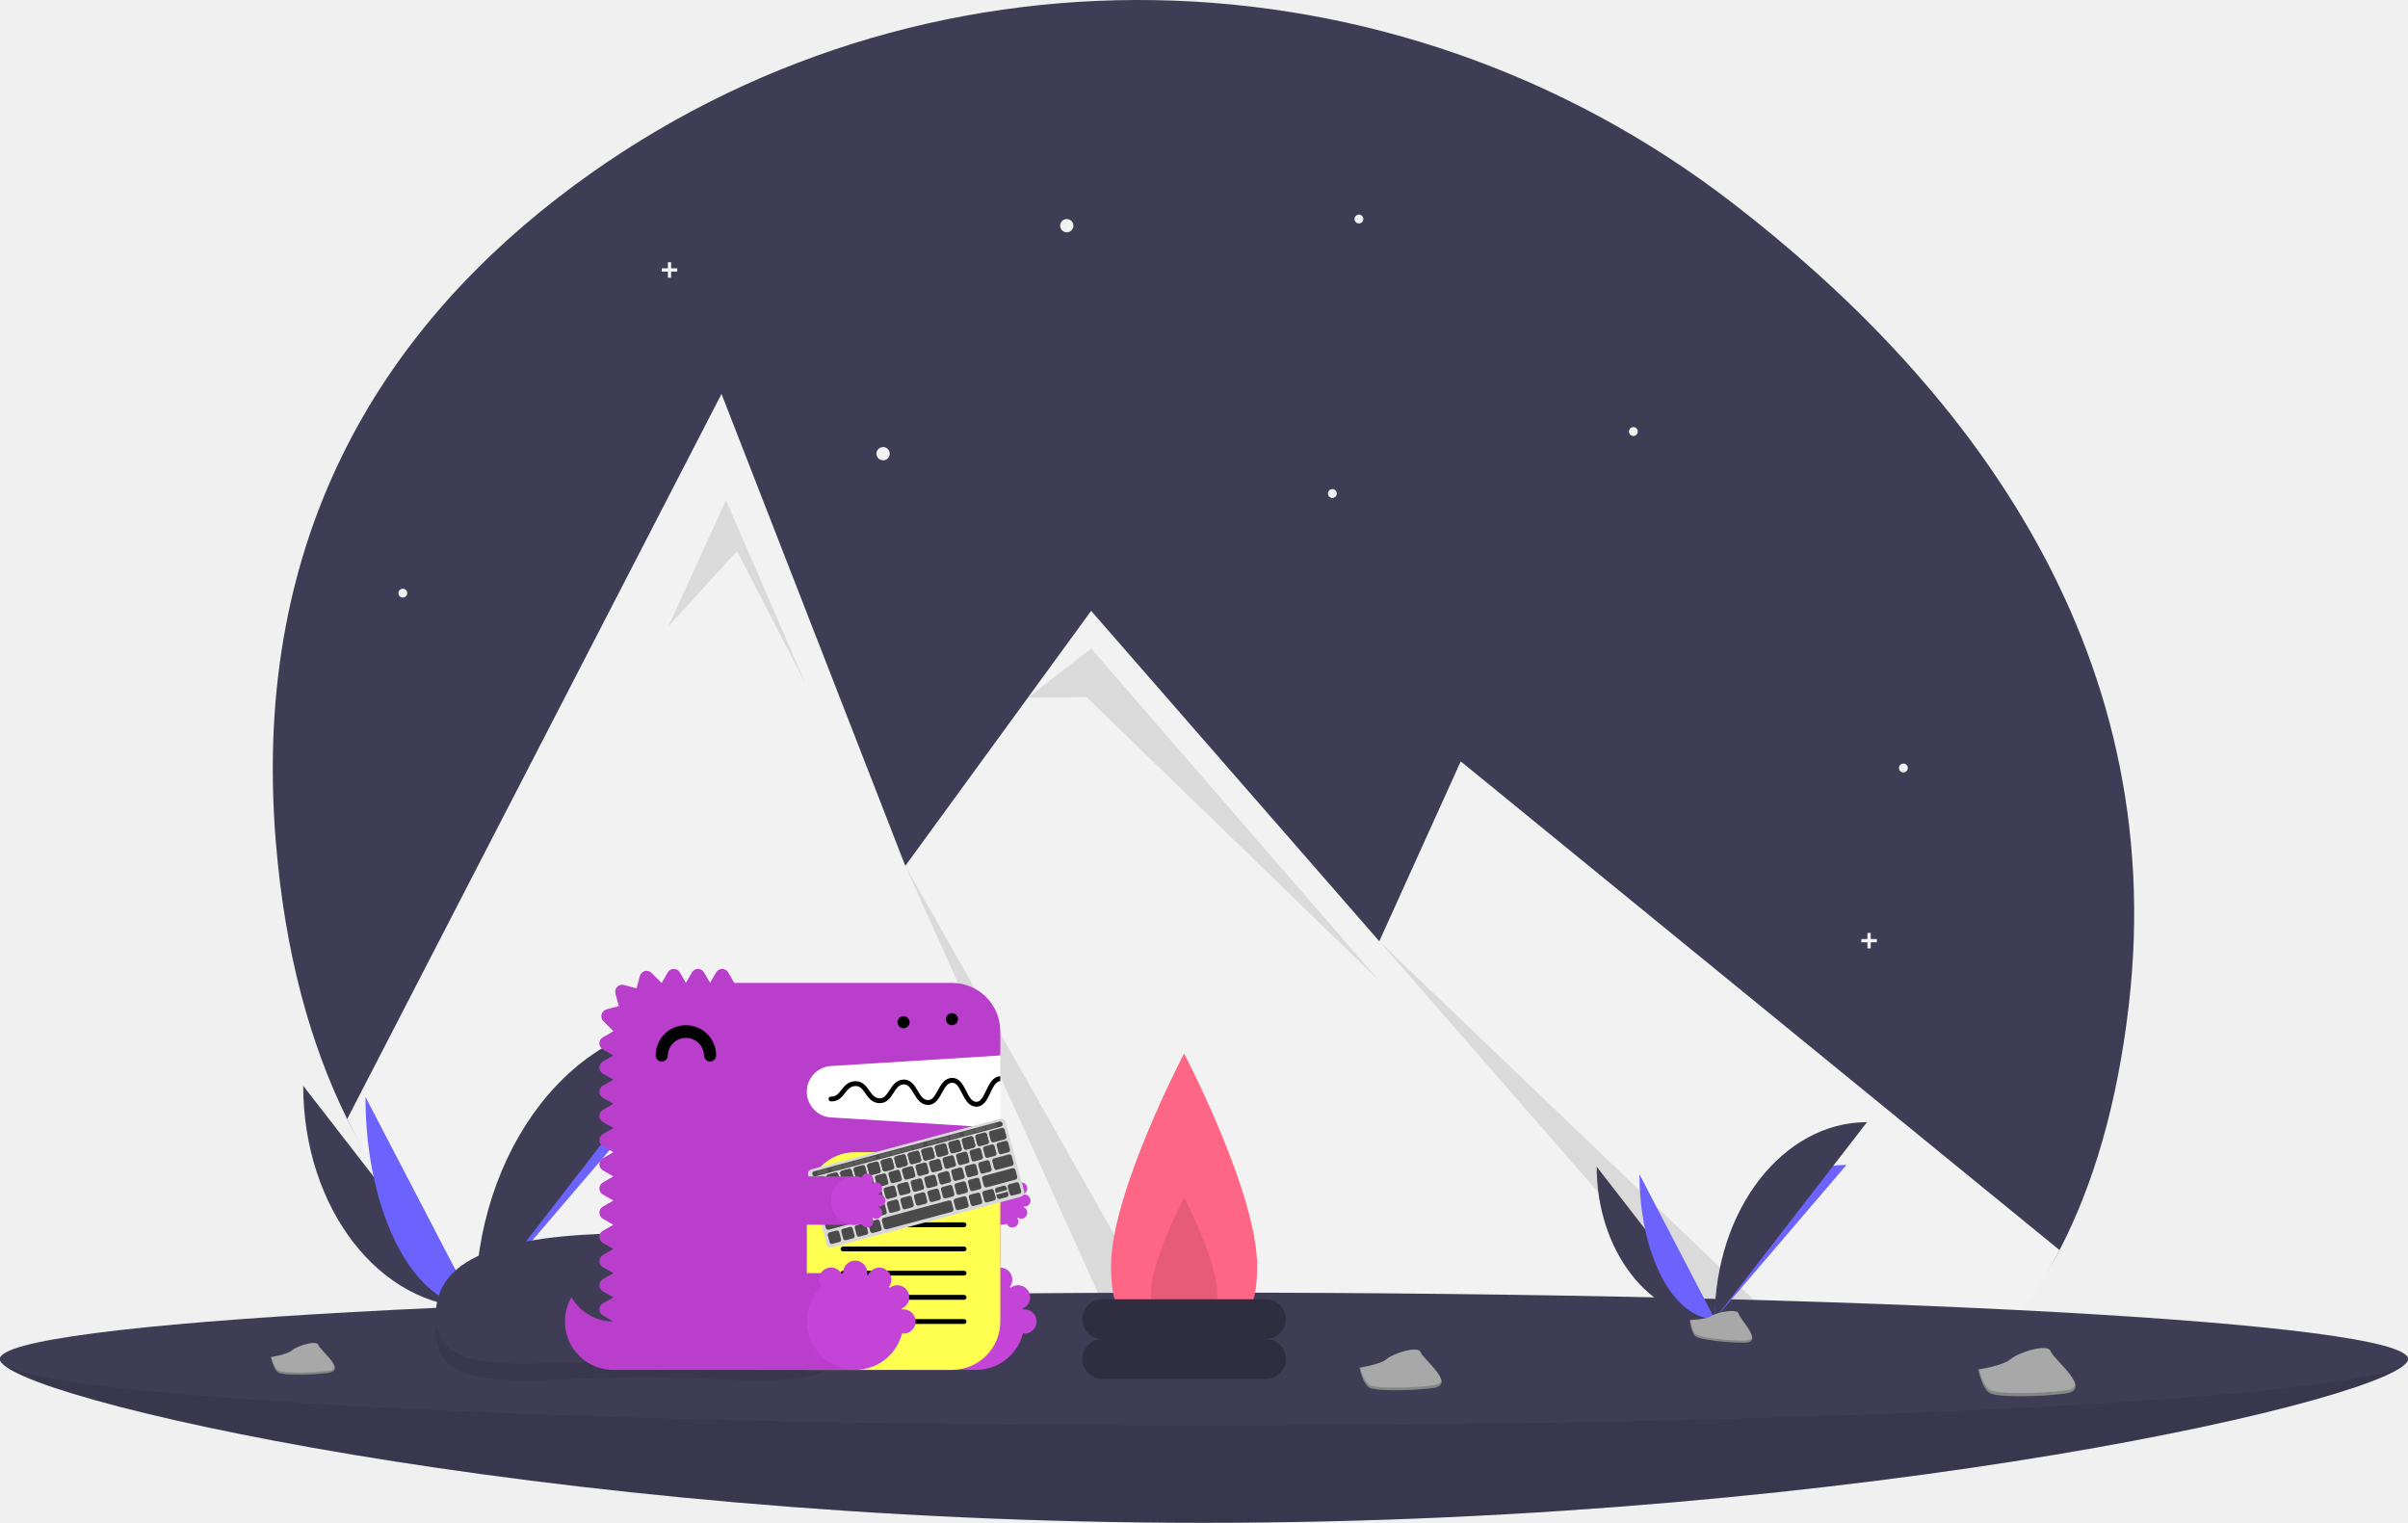
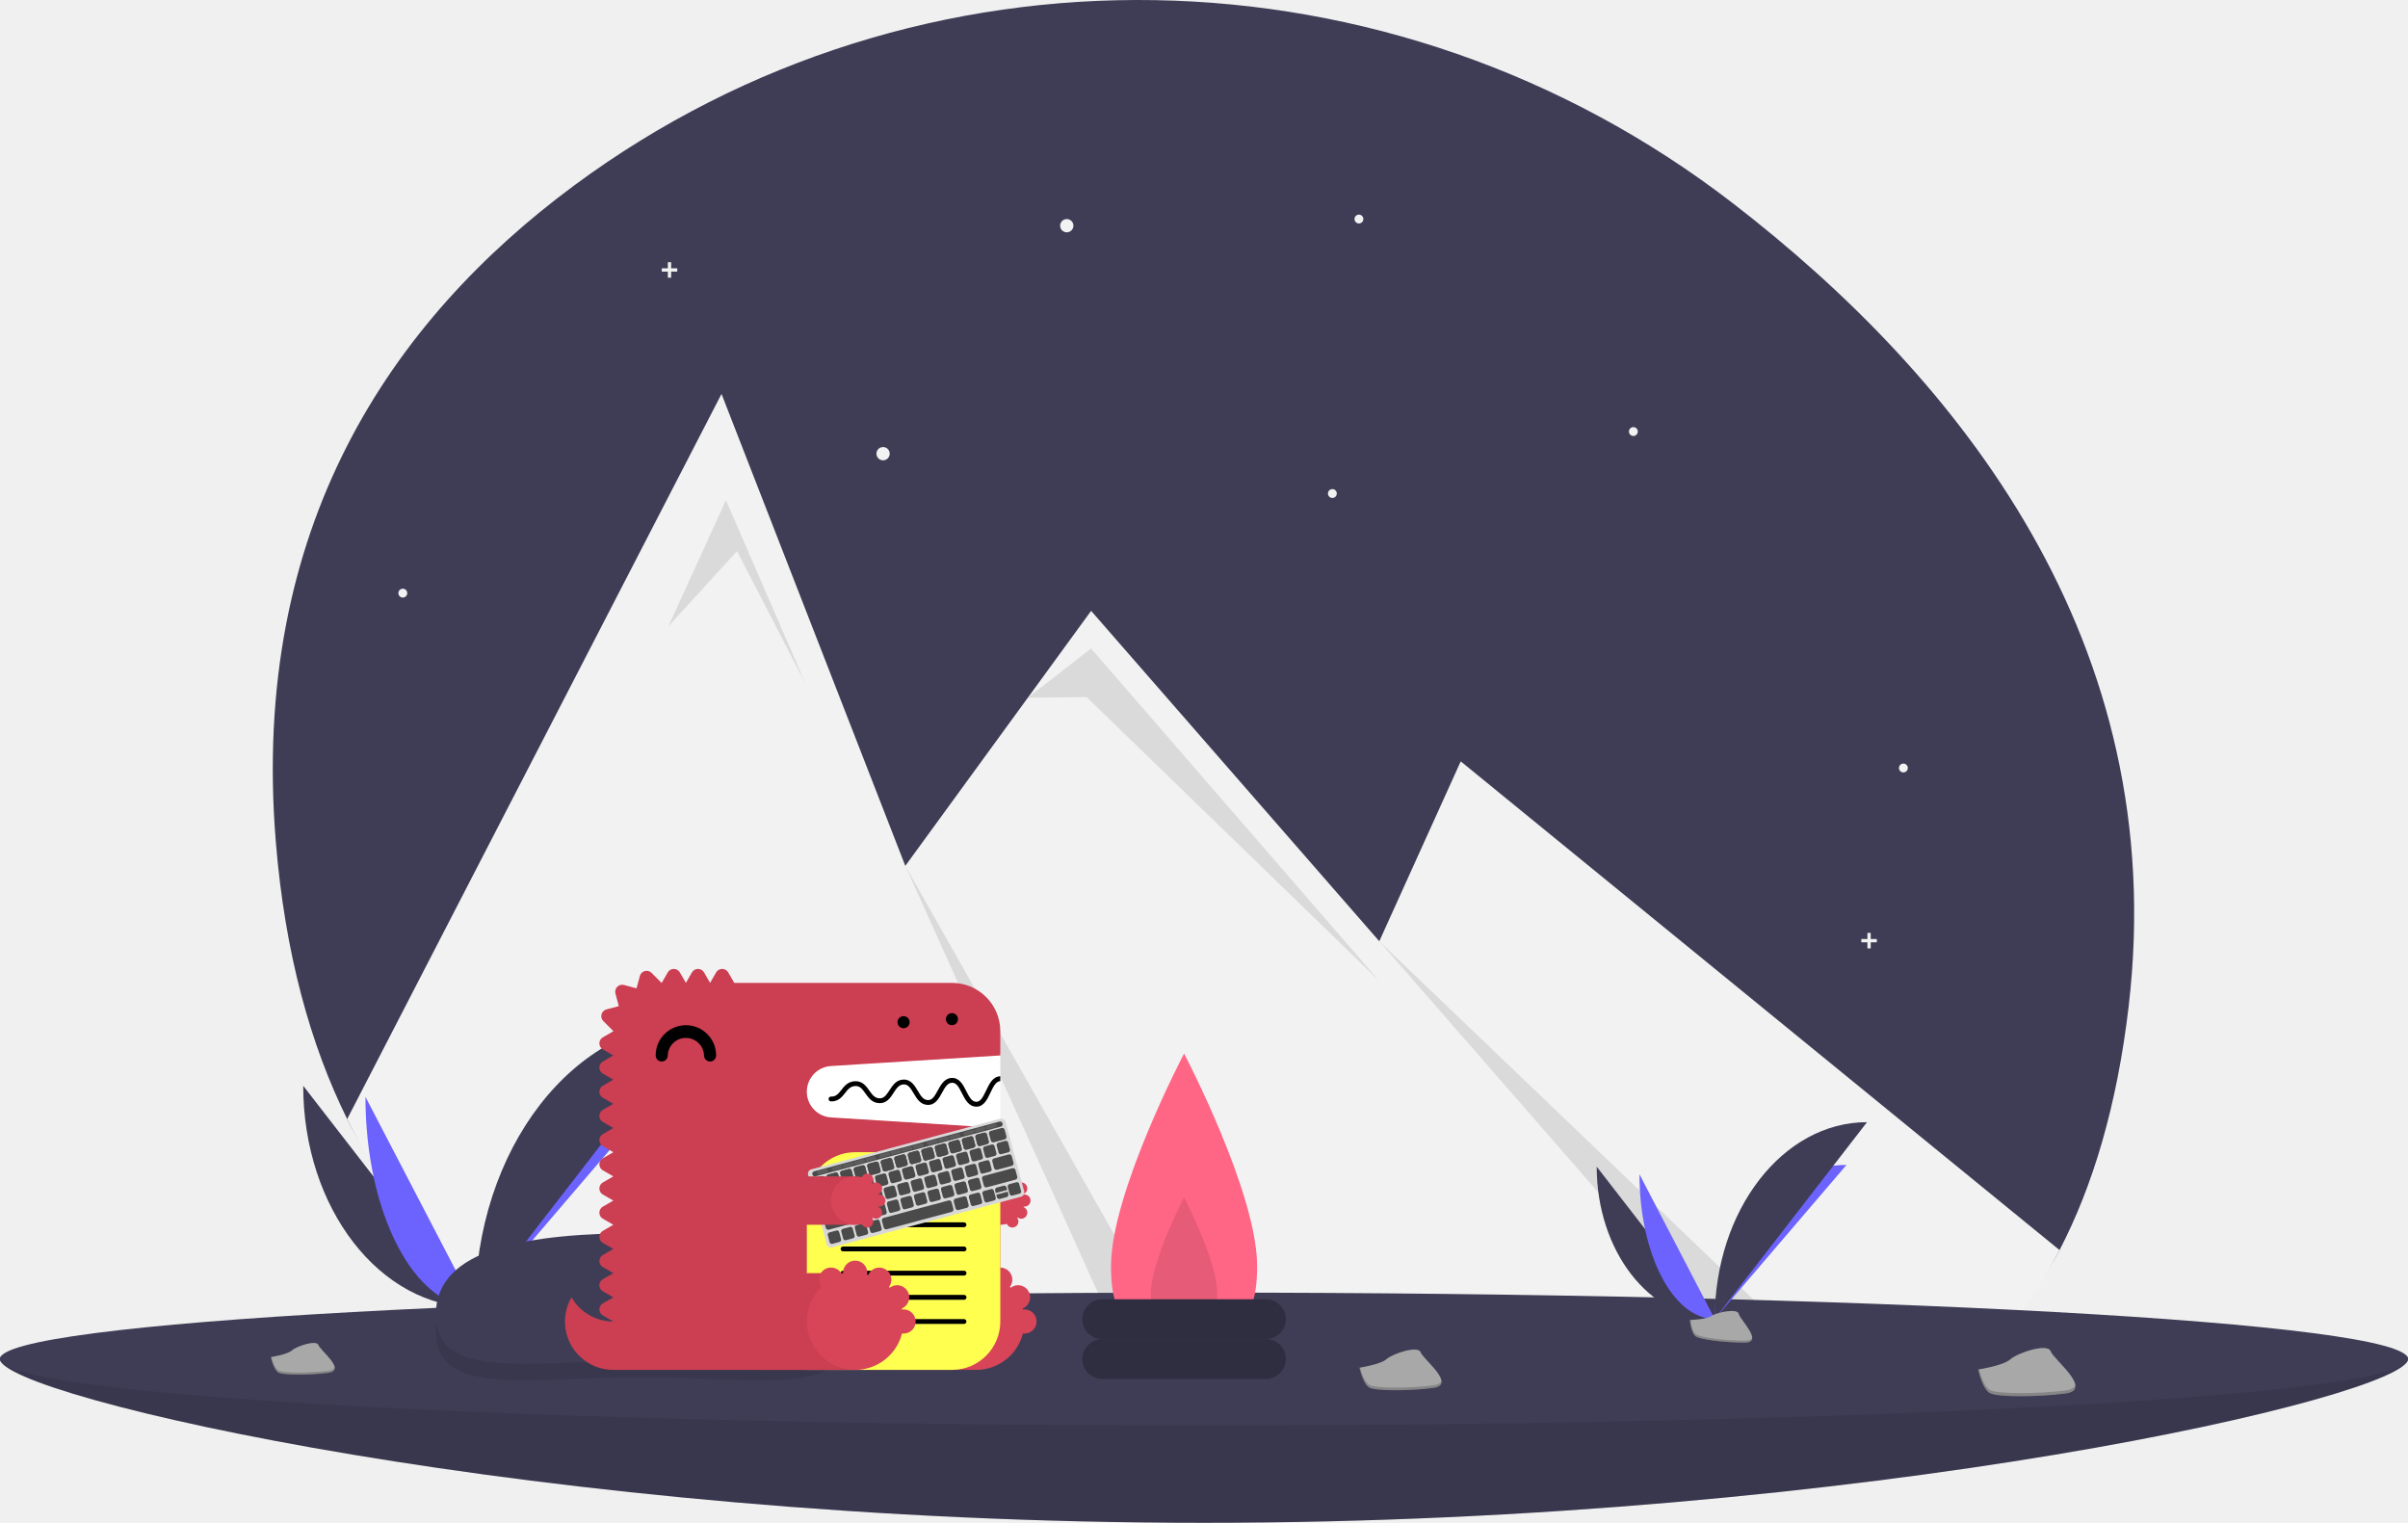
<svg xmlns="http://www.w3.org/2000/svg" width="1088" height="687.962" viewBox="0 0 1088 687.962">
  <g id="Group_12" data-name="Group 12" transform="translate(-57 -56)">
    <g id="Group_11" data-name="Group 11" transform="translate(57 56)">
      <path id="Path_83" data-name="Path 83" d="M1017.81,560.461c-5.27,45.15-16.22,81.4-31.25,110.31-20,38.52-54.21,54.04-84.77,70.28a193.275,193.275,0,0,1-27.46,11.94c-55.61,19.3-117.85,14.18-166.74,3.99a657.282,657.282,0,0,0-104.09-13.16q-14.97-.675-29.97-.67c-15.42.02-293.07,5.29-360.67-131.57-16.69-33.76-28.13-75-32.24-125.27-11.63-142.12,52.29-235.46,134.74-296.47,155.97-115.41,369.76-110.57,523.43,7.88C941.15,276.621,1036.99,396.031,1017.81,560.461Z" transform="translate(-56 -106.019)" fill="#3f3d56" />
      <path id="Path_84" data-name="Path 84" d="M986.56,670.771c-20,38.52-47.21,64.04-77.77,80.28a193.272,193.272,0,0,1-27.46,11.94c-55.61,19.3-117.85,14.18-166.74,3.99a657.3,657.3,0,0,0-104.09-13.16q-14.97-.675-29.97-.67-23.13.03-46.25,1.72c-100.17,7.36-253.82-6.43-321.42-143.29L382,283.981,444.95,445.6l20.09,51.59,55.37-75.98L549,381.981l130.2,149.27,36.8-81.27L970.78,657.9l14.21,11.59Z" transform="translate(-56 -106.019)" fill="#f2f2f2" />
      <path id="Path_85" data-name="Path 85" d="M302,282.962l26-57,36,83-31-60Z" opacity="0.1" />
      <path id="Path_86" data-name="Path 86" d="M610.5,753.821q-14.97-.675-29.97-.67L465.04,497.191Z" transform="translate(-56 -106.019)" opacity="0.1" />
      <path id="Path_87" data-name="Path 87" d="M464.411,315.191,493,292.962l130,150-132-128Z" opacity="0.1" />
      <path id="Path_88" data-name="Path 88" d="M908.79,751.051a193.265,193.265,0,0,1-27.46,11.94L679.2,531.251Z" transform="translate(-56 -106.019)" opacity="0.1" />
      <circle id="Ellipse_11" data-name="Ellipse 11" cx="3" cy="3" r="3" transform="translate(479 98.962)" fill="#f2f2f2" />
      <circle id="Ellipse_12" data-name="Ellipse 12" cx="3" cy="3" r="3" transform="translate(396 201.962)" fill="#f2f2f2" />
      <circle id="Ellipse_13" data-name="Ellipse 13" cx="2" cy="2" r="2" transform="translate(600 220.962)" fill="#f2f2f2" />
      <circle id="Ellipse_14" data-name="Ellipse 14" cx="2" cy="2" r="2" transform="translate(180 265.962)" fill="#f2f2f2" />
      <circle id="Ellipse_15" data-name="Ellipse 15" cx="2" cy="2" r="2" transform="translate(612 96.962)" fill="#f2f2f2" />
      <circle id="Ellipse_16" data-name="Ellipse 16" cx="2" cy="2" r="2" transform="translate(736 192.962)" fill="#f2f2f2" />
      <circle id="Ellipse_17" data-name="Ellipse 17" cx="2" cy="2" r="2" transform="translate(858 344.962)" fill="#f2f2f2" />
      <path id="Path_89" data-name="Path 89" d="M306,121.222h-2.76v-2.76h-1.48v2.76H299V122.7h2.76v2.759h1.48V122.7H306Z" fill="#f2f2f2" />
      <path id="Path_90" data-name="Path 90" d="M848,424.222h-2.76v-2.76h-1.48v2.76H841V425.7h2.76v2.759h1.48V425.7H848Z" fill="#f2f2f2" />
      <path id="Path_91" data-name="Path 91" d="M1144,719.981c0,16.569-243.557,74-544,74s-544-57.431-544-74,243.557,14,544,14S1144,703.413,1144,719.981Z" transform="translate(-56 -106.019)" fill="#3f3d56" />
      <path id="Path_92" data-name="Path 92" d="M1144,719.981c0,16.569-243.557,74-544,74s-544-57.431-544-74,243.557,14,544,14S1144,703.413,1144,719.981Z" transform="translate(-56 -106.019)" opacity="0.1" />
      <ellipse id="Ellipse_18" data-name="Ellipse 18" cx="544" cy="30" rx="544" ry="30" transform="translate(0 583.962)" fill="#3f3d56" />
      <path id="Path_93" data-name="Path 93" d="M624,677.981c0,33.137-14.775,24-33,24s-33,9.137-33-24,33-96,33-96S624,644.844,624,677.981Z" transform="translate(-56 -106.019)" fill="#ff6584" />
      <path id="Path_94" data-name="Path 94" d="M606,690.66c0,15.062-6.716,10.909-15,10.909s-15,4.153-15-10.909,15-43.636,15-43.636S606,675.6,606,690.66Z" transform="translate(-56 -106.019)" opacity="0.1" />
      <rect id="Rectangle_97" data-name="Rectangle 97" width="92" height="18" rx="9" transform="translate(489 604.962)" fill="#2f2e41" />
      <rect id="Rectangle_98" data-name="Rectangle 98" width="92" height="18" rx="9" transform="translate(489 586.962)" fill="#2f2e41" />
      <path id="Path_95" data-name="Path 95" d="M193,596.547c0,55.343,34.719,100.126,77.626,100.126" transform="translate(-56 -106.019)" fill="#3f3d56" />
      <path id="Path_96" data-name="Path 96" d="M270.626,696.673c0-55.965,38.745-101.251,86.626-101.251" transform="translate(-56 -106.019)" fill="#6c63ff" />
      <path id="Path_97" data-name="Path 97" d="M221.125,601.564c0,52.57,22.14,95.109,49.5,95.109" transform="translate(-56 -106.019)" fill="#6c63ff" />
      <path id="Path_98" data-name="Path 98" d="M270.626,696.673c0-71.511,44.783-129.377,100.126-129.377" transform="translate(-56 -106.019)" fill="#3f3d56" />
      <path id="Path_99" data-name="Path 99" d="M254.3,697.379s11.009-.339,14.326-2.7,16.934-5.183,17.757-1.395,16.544,18.844,4.115,18.945-28.879-1.936-32.19-3.953S254.3,697.379,254.3,697.379Z" transform="translate(-56 -106.019)" fill="#a8a8a8" />
      <path id="Path_100" data-name="Path 100" d="M290.716,710.909c-12.429.1-28.879-1.936-32.19-3.953-2.522-1.536-3.527-7.048-3.863-9.591l-.368.014s.7,8.879,4.009,10.9,19.761,4.053,32.19,3.953c3.588-.029,4.827-1.305,4.759-3.2C294.755,710.174,293.386,710.887,290.716,710.909Z" transform="translate(-56 -106.019)" opacity="0.2" />
      <path id="Path_101" data-name="Path 101" d="M777.429,633.081c0,38.029,23.857,68.8,53.341,68.8" transform="translate(-56 -106.019)" fill="#3f3d56" />
      <path id="Path_102" data-name="Path 102" d="M830.769,701.882c0-38.456,26.623-69.575,59.525-69.575" transform="translate(-56 -106.019)" fill="#6c63ff" />
      <path id="Path_103" data-name="Path 103" d="M796.755,636.528c0,36.124,15.213,65.354,34.014,65.354" transform="translate(-56 -106.019)" fill="#6c63ff" />
      <path id="Path_104" data-name="Path 104" d="M830.769,701.882c0-49.139,30.773-88.9,68.8-88.9" transform="translate(-56 -106.019)" fill="#3f3d56" />
      <path id="Path_105" data-name="Path 105" d="M819.548,702.367s7.565-.233,9.844-1.856,11.636-3.562,12.2-.958,11.368,12.949,2.828,13.018-19.844-1.33-22.119-2.716S819.548,702.367,819.548,702.367Z" transform="translate(-56 -106.019)" fill="#a8a8a8" />
      <path id="Path_106" data-name="Path 106" d="M844.574,711.664c-8.54.069-19.844-1.33-22.119-2.716-1.733-1.056-2.423-4.843-2.654-6.59l-.253.01s.479,6.1,2.755,7.487,13.579,2.785,22.119,2.716c2.465-.02,3.317-.9,3.27-2.2C847.349,711.159,846.409,711.649,844.574,711.664Z" transform="translate(-56 -106.019)" opacity="0.2" />
      <path id="Path_107" data-name="Path 107" d="M949.813,724.718s11.36-1.729,14.5-4.591,16.89-7.488,18.217-3.667,19.494,17.447,6.633,19.107-30.153,1.609-33.835-.065S949.813,724.718,949.813,724.718Z" transform="translate(-56 -106.019)" fill="#a8a8a8" />
      <path id="Path_108" data-name="Path 108" d="M989.228,734.173c-12.86,1.659-30.153,1.609-33.835-.065-2.8-1.275-4.535-6.858-5.2-9.45l-.379.061s1.833,9.109,5.516,10.783,20.975,1.725,33.835.065c3.712-.479,4.836-1.956,4.529-3.906C993.319,732.907,991.991,733.817,989.228,734.173Z" transform="translate(-56 -106.019)" opacity="0.2" />
      <path id="Path_109" data-name="Path 109" d="M670.26,723.9s9.587-1.459,12.237-3.875,14.255-6.32,15.374-3.095,16.452,14.725,5.6,16.125-25.448,1.358-28.555-.055S670.26,723.9,670.26,723.9Z" transform="translate(-56 -106.019)" fill="#a8a8a8" />
      <path id="Path_110" data-name="Path 110" d="M703.524,731.875c-10.853,1.4-25.448,1.358-28.555-.055-2.367-1.076-3.827-5.788-4.39-7.976l-.32.051s1.547,7.687,4.655,9.1,17.7,1.456,28.555.055c3.133-.4,4.081-1.651,3.822-3.3C706.977,730.807,705.856,731.575,703.524,731.875Z" transform="translate(-56 -106.019)" opacity="0.2" />
      <path id="Path_111" data-name="Path 111" d="M178.389,719.109s7.463-1.136,9.527-3.016,11.1-4.92,11.969-2.409,12.808,11.463,4.358,12.553-19.811,1.057-22.23-.043S178.389,719.109,178.389,719.109Z" transform="translate(-56 -106.019)" fill="#a8a8a8" />
      <path id="Path_112" data-name="Path 112" d="M204.285,725.321c-8.449,1.09-19.811,1.057-22.23-.043-1.842-.838-2.979-4.506-3.417-6.209l-.249.04s1.2,5.984,3.624,7.085,13.781,1.133,22.23.043c2.439-.315,3.177-1.285,2.976-2.566C206.973,724.489,206.1,725.087,204.285,725.321Z" transform="translate(-56 -106.019)" opacity="0.2" />
      <path id="Path_113" data-name="Path 113" d="M439.7,707.337c0,30.22-42.124,20.873-93.7,20.873s-93.074,9.347-93.074-20.873,42.118-36.793,93.694-36.793S439.7,677.117,439.7,707.337Z" transform="translate(-56 -106.019)" opacity="0.1" />
      <path id="Path_114" data-name="Path 114" d="M439.7,699.9c0,30.22-42.124,20.873-93.7,20.873s-93.074,9.347-93.074-20.873S295.04,663.1,346.616,663.1,439.7,669.676,439.7,699.9Z" transform="translate(-56 -106.019)" fill="#3f3d56" />
    </g>
    <g id="docusaurus_keytar" transform="translate(312.271 493.733)">
      <path id="Path_40" data-name="Path 40" d="M99,52h91.791V89.153H99Z" transform="translate(5.904 -14.001)" fill="#fff" fill-rule="evenodd" />
-       <path id="Path_41" data-name="Path 41" d="M24.855,163.927A21.828,21.828,0,0,1,5.947,153a21.829,21.829,0,0,0,18.908,32.782H46.71V163.927Z" transform="translate(-3 -4.634)" fill="#b93ecc" fill-rule="evenodd" />
-       <path id="Path_42" data-name="Path 42" d="M121.861,61.1l76.514-4.782V45.39A21.854,21.854,0,0,0,176.52,23.535H78.173L75.441,18.8a3.154,3.154,0,0,0-5.464,0l-2.732,4.732L64.513,18.8a3.154,3.154,0,0,0-5.464,0l-2.732,4.732L53.586,18.8a3.154,3.154,0,0,0-5.464,0L45.39,23.535c-.024,0-.046,0-.071,0l-4.526-4.525a3.153,3.153,0,0,0-5.276,1.414l-1.5,5.577-5.674-1.521a3.154,3.154,0,0,0-3.863,3.864L26,34.023l-5.575,1.494a3.155,3.155,0,0,0-1.416,5.278l4.526,4.526c0,.023,0,.046,0,.07L18.8,48.122a3.154,3.154,0,0,0,0,5.464l4.732,2.732L18.8,59.05a3.154,3.154,0,0,0,0,5.464l4.732,2.732L18.8,69.977a3.154,3.154,0,0,0,0,5.464l4.732,2.732L18.8,80.9a3.154,3.154,0,0,0,0,5.464L23.535,89.1,18.8,91.832a3.154,3.154,0,0,0,0,5.464l4.732,2.732L18.8,102.76a3.154,3.154,0,0,0,0,5.464l4.732,2.732L18.8,113.687a3.154,3.154,0,0,0,0,5.464l4.732,2.732L18.8,124.615a3.154,3.154,0,0,0,0,5.464l4.732,2.732L18.8,135.542a3.154,3.154,0,0,0,0,5.464l4.732,2.732L18.8,146.469a3.154,3.154,0,0,0,0,5.464l4.732,2.732L18.8,157.4a3.154,3.154,0,0,0,0,5.464l4.732,2.732L18.8,168.324a3.154,3.154,0,0,0,0,5.464l4.732,2.732A21.854,21.854,0,0,0,45.39,198.375H176.52a21.854,21.854,0,0,0,21.855-21.855V89.1l-76.514-4.782a11.632,11.632,0,0,1,0-23.219" transform="translate(-1.681 -17.226)" fill="#b93ecc" fill-rule="evenodd" />
-       <path id="Path_43" data-name="Path 43" d="M143,186.71h32.782V143H143Z" transform="translate(9.984 -5.561)" fill="#b93ecc" fill-rule="evenodd" />
-       <path id="Path_44" data-name="Path 44" d="M196.71,159.855a5.438,5.438,0,0,0-.7.07c-.042-.164-.081-.329-.127-.493a5.457,5.457,0,1,0-5.4-9.372q-.181-.185-.366-.367a5.454,5.454,0,1,0-9.384-5.4c-.162-.046-.325-.084-.486-.126a5.467,5.467,0,1,0-10.788,0c-.162.042-.325.08-.486.126a5.457,5.457,0,1,0-9.384,5.4,21.843,21.843,0,1,0,36.421,21.02,5.452,5.452,0,1,0,.7-10.858" transform="translate(10.912 -6.025)" fill="#c444d8" fill-rule="evenodd" />
-       <path id="Path_45" data-name="Path 45" d="M153,124.855h32.782V103H153Z" transform="translate(10.912 -9.271)" fill="#b93ecc" fill-rule="evenodd" />
-       <path id="Path_46" data-name="Path 46" d="M194.855,116.765a2.732,2.732,0,1,0,0-5.464,2.811,2.811,0,0,0-.349.035c-.022-.082-.04-.164-.063-.246a2.733,2.733,0,0,0-1.052-5.253,2.7,2.7,0,0,0-1.648.566q-.09-.093-.184-.184a2.7,2.7,0,0,0,.553-1.633,2.732,2.732,0,0,0-5.245-1.07,10.928,10.928,0,1,0,0,21.031,2.732,2.732,0,0,0,5.245-1.07,2.7,2.7,0,0,0-.553-1.633q.093-.09.184-.184a2.7,2.7,0,0,0,1.648.566,2.732,2.732,0,0,0,1.052-5.253c.023-.081.042-.164.063-.246a2.814,2.814,0,0,0,.349.035" transform="translate(12.767 -9.377)" fill="#c444d8" fill-rule="evenodd" />
+       <path id="Path_41" data-name="Path 41" d="M24.855,163.927A21.828,21.828,0,0,1,5.947,153a21.829,21.829,0,0,0,18.908,32.782H46.71V163.927Z" transform="translate(-3 -4.634)" fill="#cc3e51" fill-rule="evenodd" />
+       <path id="Path_42" data-name="Path 42" d="M121.861,61.1l76.514-4.782V45.39A21.854,21.854,0,0,0,176.52,23.535H78.173L75.441,18.8a3.154,3.154,0,0,0-5.464,0l-2.732,4.732L64.513,18.8a3.154,3.154,0,0,0-5.464,0l-2.732,4.732L53.586,18.8a3.154,3.154,0,0,0-5.464,0L45.39,23.535c-.024,0-.046,0-.071,0l-4.526-4.525a3.153,3.153,0,0,0-5.276,1.414l-1.5,5.577-5.674-1.521a3.154,3.154,0,0,0-3.863,3.864L26,34.023l-5.575,1.494a3.155,3.155,0,0,0-1.416,5.278l4.526,4.526c0,.023,0,.046,0,.07L18.8,48.122a3.154,3.154,0,0,0,0,5.464l4.732,2.732L18.8,59.05a3.154,3.154,0,0,0,0,5.464l4.732,2.732L18.8,69.977a3.154,3.154,0,0,0,0,5.464l4.732,2.732L18.8,80.9a3.154,3.154,0,0,0,0,5.464L23.535,89.1,18.8,91.832a3.154,3.154,0,0,0,0,5.464l4.732,2.732L18.8,102.76a3.154,3.154,0,0,0,0,5.464l4.732,2.732L18.8,113.687a3.154,3.154,0,0,0,0,5.464l4.732,2.732L18.8,124.615a3.154,3.154,0,0,0,0,5.464l4.732,2.732L18.8,135.542a3.154,3.154,0,0,0,0,5.464l4.732,2.732L18.8,146.469a3.154,3.154,0,0,0,0,5.464l4.732,2.732L18.8,157.4a3.154,3.154,0,0,0,0,5.464l4.732,2.732L18.8,168.324a3.154,3.154,0,0,0,0,5.464l4.732,2.732A21.854,21.854,0,0,0,45.39,198.375H176.52a21.854,21.854,0,0,0,21.855-21.855V89.1l-76.514-4.782a11.632,11.632,0,0,1,0-23.219" transform="translate(-1.681 -17.226)" fill="#cc3e51" fill-rule="evenodd" />
+       <path id="Path_43" data-name="Path 43" d="M143,186.71h32.782V143H143Z" transform="translate(9.984 -5.561)" fill="#cc3e51" fill-rule="evenodd" />
+       <path id="Path_44" data-name="Path 44" d="M196.71,159.855a5.438,5.438,0,0,0-.7.07c-.042-.164-.081-.329-.127-.493a5.457,5.457,0,1,0-5.4-9.372q-.181-.185-.366-.367a5.454,5.454,0,1,0-9.384-5.4c-.162-.046-.325-.084-.486-.126a5.467,5.467,0,1,0-10.788,0c-.162.042-.325.08-.486.126a5.457,5.457,0,1,0-9.384,5.4,21.843,21.843,0,1,0,36.421,21.02,5.452,5.452,0,1,0,.7-10.858" transform="translate(10.912 -6.025)" fill="#d84458" fill-rule="evenodd" />
+       <path id="Path_45" data-name="Path 45" d="M153,124.855h32.782V103H153Z" transform="translate(10.912 -9.271)" fill="#cc3e51" fill-rule="evenodd" />
+       <path id="Path_46" data-name="Path 46" d="M194.855,116.765a2.732,2.732,0,1,0,0-5.464,2.811,2.811,0,0,0-.349.035c-.022-.082-.04-.164-.063-.246a2.733,2.733,0,0,0-1.052-5.253,2.7,2.7,0,0,0-1.648.566q-.09-.093-.184-.184a2.7,2.7,0,0,0,.553-1.633,2.732,2.732,0,0,0-5.245-1.07,10.928,10.928,0,1,0,0,21.031,2.732,2.732,0,0,0,5.245-1.07,2.7,2.7,0,0,0-.553-1.633q.093-.09.184-.184a2.7,2.7,0,0,0,1.648.566,2.732,2.732,0,0,0,1.052-5.253c.023-.081.042-.164.063-.246a2.814,2.814,0,0,0,.349.035" transform="translate(12.767 -9.377)" fill="#d84458" fill-rule="evenodd" />
      <path id="Path_47" data-name="Path 47" d="M65.087,56.891a2.732,2.732,0,0,1-2.732-2.732,8.2,8.2,0,0,0-16.391,0,2.732,2.732,0,0,1-5.464,0,13.659,13.659,0,0,1,27.319,0,2.732,2.732,0,0,1-2.732,2.732" transform="translate(0.478 -15.068)" fill-rule="evenodd" />
      <path id="Path_48" data-name="Path 48" d="M103,191.347h65.565a21.854,21.854,0,0,0,21.855-21.855V93H124.855A21.854,21.854,0,0,0,103,114.855Z" transform="translate(6.275 -10.199)" fill="#ffff50" fill-rule="evenodd" />
      <path id="Path_49" data-name="Path 49" d="M173.216,129.787H118.535a1.093,1.093,0,1,1,0-2.185h54.681a1.093,1.093,0,0,1,0,2.185m0,21.855H118.535a1.093,1.093,0,1,1,0-2.186h54.681a1.093,1.093,0,0,1,0,2.186m0,21.855H118.535a1.093,1.093,0,1,1,0-2.185h54.681a1.093,1.093,0,0,1,0,2.185m0-54.434H118.535a1.093,1.093,0,1,1,0-2.185h54.681a1.093,1.093,0,0,1,0,2.185m0,21.652H118.535a1.093,1.093,0,1,1,0-2.186h54.681a1.093,1.093,0,0,1,0,2.186m0,21.855H118.535a1.093,1.093,0,1,1,0-2.186h54.681a1.093,1.093,0,0,1,0,2.186M189.585,61.611c-.013,0-.024-.007-.037-.005-3.377.115-4.974,3.492-6.384,6.472-1.471,3.114-2.608,5.139-4.473,5.078-2.064-.074-3.244-2.406-4.494-4.874-1.436-2.835-3.075-6.049-6.516-5.929-3.329.114-4.932,3.053-6.346,5.646-1.5,2.762-2.529,4.442-4.5,4.364-2.106-.076-3.225-1.972-4.52-4.167-1.444-2.443-3.112-5.191-6.487-5.1-3.272.113-4.879,2.606-6.3,4.808-1.5,2.328-2.552,3.746-4.551,3.662-2.156-.076-3.27-1.65-4.558-3.472-1.447-2.047-3.077-4.363-6.442-4.251-3.2.109-4.807,2.153-6.224,3.954-1.346,1.709-2.4,3.062-4.621,2.977a1.093,1.093,0,0,0-.079,2.186c3.3.11,4.967-1.967,6.417-3.81,1.286-1.635,2.4-3.045,4.582-3.12,2.1-.09,3.091,1.218,4.584,3.327,1.417,2,3.026,4.277,6.263,4.394,3.391.114,5.022-2.42,6.467-4.663,1.292-2,2.406-3.734,4.535-3.807,1.959-.073,3.026,1.475,4.529,4.022,1.417,2.4,3.023,5.121,6.324,5.241,3.415.118,5.064-2.863,6.5-5.5,1.245-2.282,2.419-4.437,4.5-4.509,1.959-.046,2.981,1.743,4.492,4.732,1.412,2.79,3.013,5.95,6.365,6.071l.185,0c3.348,0,4.937-3.36,6.343-6.331,1.245-2.634,2.423-5.114,4.444-5.216Z" transform="translate(7.109 -13.11)" fill-rule="evenodd" />
-       <path id="Path_50" data-name="Path 50" d="M83,186.71h43.71V143H83Z" transform="translate(4.42 -5.561)" fill="#b93ecc" fill-rule="evenodd" />
+       <path id="Path_50" data-name="Path 50" d="M83,186.71h43.71V143H83Z" transform="translate(4.42 -5.561)" fill="#cc3e51" fill-rule="evenodd" />
      <g id="Group_8" data-name="Group 8" transform="matrix(0.966, -0.259, 0.259, 0.966, 109.327, 91.085)">
        <rect id="Rectangle_3" data-name="Rectangle 3" width="92.361" height="36.462" rx="2" transform="translate(0 0)" fill="#d8d8d8" />
        <g id="Group_2" data-name="Group 2" transform="translate(1.531 23.03)">
          <rect id="Rectangle_4" data-name="Rectangle 4" width="5.336" height="5.336" rx="1" transform="translate(16.797 0)" fill="#4a4a4a" />
          <rect id="Rectangle_5" data-name="Rectangle 5" width="5.336" height="5.336" rx="1" transform="translate(23.12 0)" fill="#4a4a4a" />
          <rect id="Rectangle_6" data-name="Rectangle 6" width="5.336" height="5.336" rx="1" transform="translate(29.444 0)" fill="#4a4a4a" />
          <rect id="Rectangle_7" data-name="Rectangle 7" width="5.336" height="5.336" rx="1" transform="translate(35.768 0)" fill="#4a4a4a" />
          <rect id="Rectangle_8" data-name="Rectangle 8" width="5.336" height="5.336" rx="1" transform="translate(42.091 0)" fill="#4a4a4a" />
          <rect id="Rectangle_9" data-name="Rectangle 9" width="5.336" height="5.336" rx="1" transform="translate(48.415 0)" fill="#4a4a4a" />
          <rect id="Rectangle_10" data-name="Rectangle 10" width="5.336" height="5.336" rx="1" transform="translate(54.739 0)" fill="#4a4a4a" />
          <rect id="Rectangle_11" data-name="Rectangle 11" width="5.336" height="5.336" rx="1" transform="translate(61.063 0)" fill="#4a4a4a" />
          <rect id="Rectangle_12" data-name="Rectangle 12" width="5.336" height="5.336" rx="1" transform="translate(67.386 0)" fill="#4a4a4a" />
          <path id="Path_51" data-name="Path 51" d="M1.093,0H14.518a1.093,1.093,0,0,1,1.093,1.093V4.243a1.093,1.093,0,0,1-1.093,1.093H1.093A1.093,1.093,0,0,1,0,4.243V1.093A1.093,1.093,0,0,1,1.093,0ZM75,0H88.426a1.093,1.093,0,0,1,1.093,1.093V4.243a1.093,1.093,0,0,1-1.093,1.093H75a1.093,1.093,0,0,1-1.093-1.093V1.093A1.093,1.093,0,0,1,75,0Z" transform="translate(0 0)" fill="#4a4a4a" fill-rule="evenodd" />
        </g>
        <g id="Group_3" data-name="Group 3" transform="translate(1.531 10.261)">
          <path id="Path_52" data-name="Path 52" d="M1.093,0H6.218A1.093,1.093,0,0,1,7.31,1.093V4.242A1.093,1.093,0,0,1,6.218,5.335H1.093A1.093,1.093,0,0,1,0,4.242V1.093A1.093,1.093,0,0,1,1.093,0Z" transform="translate(0 0)" fill="#4a4a4a" fill-rule="evenodd" />
          <rect id="Rectangle_13" data-name="Rectangle 13" width="5.336" height="5.336" rx="1" transform="translate(8.299 0)" fill="#4a4a4a" />
          <rect id="Rectangle_14" data-name="Rectangle 14" width="5.336" height="5.336" rx="1" transform="translate(14.623 0)" fill="#4a4a4a" />
          <rect id="Rectangle_15" data-name="Rectangle 15" width="5.336" height="5.336" rx="1" transform="translate(20.947 0)" fill="#4a4a4a" />
          <rect id="Rectangle_16" data-name="Rectangle 16" width="5.336" height="5.336" rx="1" transform="translate(27.271 0)" fill="#4a4a4a" />
          <rect id="Rectangle_17" data-name="Rectangle 17" width="5.336" height="5.336" rx="1" transform="translate(33.594 0)" fill="#4a4a4a" />
          <rect id="Rectangle_18" data-name="Rectangle 18" width="5.336" height="5.336" rx="1" transform="translate(39.918 0)" fill="#4a4a4a" />
          <rect id="Rectangle_19" data-name="Rectangle 19" width="5.336" height="5.336" rx="1" transform="translate(46.242 0)" fill="#4a4a4a" />
          <rect id="Rectangle_20" data-name="Rectangle 20" width="5.336" height="5.336" rx="1" transform="translate(52.565 0)" fill="#4a4a4a" />
          <rect id="Rectangle_21" data-name="Rectangle 21" width="5.336" height="5.336" rx="1" transform="translate(58.888 0)" fill="#4a4a4a" />
          <rect id="Rectangle_22" data-name="Rectangle 22" width="5.336" height="5.336" rx="1" transform="translate(65.212 0)" fill="#4a4a4a" />
          <rect id="Rectangle_23" data-name="Rectangle 23" width="5.336" height="5.336" rx="1" transform="translate(71.536 0)" fill="#4a4a4a" />
          <rect id="Rectangle_24" data-name="Rectangle 24" width="5.336" height="5.336" rx="1" transform="translate(77.859 0)" fill="#4a4a4a" />
          <rect id="Rectangle_25" data-name="Rectangle 25" width="5.336" height="5.336" rx="1" transform="translate(84.183 0)" fill="#4a4a4a" />
        </g>
        <g id="Group_4" data-name="Group 4" transform="translate(91.05 9.546) rotate(180)">
          <path id="Path_53" data-name="Path 53" d="M1.093,0H6.219A1.093,1.093,0,0,1,7.312,1.093v3.15A1.093,1.093,0,0,1,6.219,5.336H1.093A1.093,1.093,0,0,1,0,4.243V1.093A1.093,1.093,0,0,1,1.093,0Z" transform="translate(0 0)" fill="#4a4a4a" fill-rule="evenodd" />
          <rect id="Rectangle_26" data-name="Rectangle 26" width="5.336" height="5.336" rx="1" transform="translate(8.299 0)" fill="#4a4a4a" />
          <rect id="Rectangle_27" data-name="Rectangle 27" width="5.336" height="5.336" rx="1" transform="translate(14.623 0)" fill="#4a4a4a" />
          <rect id="Rectangle_28" data-name="Rectangle 28" width="5.336" height="5.336" rx="1" transform="translate(20.947 0)" fill="#4a4a4a" />
          <rect id="Rectangle_29" data-name="Rectangle 29" width="5.336" height="5.336" rx="1" transform="translate(27.271 0)" fill="#4a4a4a" />
          <rect id="Rectangle_30" data-name="Rectangle 30" width="5.336" height="5.336" rx="1" transform="translate(33.594 0)" fill="#4a4a4a" />
          <rect id="Rectangle_31" data-name="Rectangle 31" width="5.336" height="5.336" rx="1" transform="translate(39.918 0)" fill="#4a4a4a" />
          <rect id="Rectangle_32" data-name="Rectangle 32" width="5.336" height="5.336" rx="1" transform="translate(46.242 0)" fill="#4a4a4a" />
          <rect id="Rectangle_33" data-name="Rectangle 33" width="5.336" height="5.336" rx="1" transform="translate(52.565 0)" fill="#4a4a4a" />
          <rect id="Rectangle_34" data-name="Rectangle 34" width="5.336" height="5.336" rx="1" transform="translate(58.889 0)" fill="#4a4a4a" />
          <rect id="Rectangle_35" data-name="Rectangle 35" width="5.336" height="5.336" rx="1" transform="translate(65.213 0)" fill="#4a4a4a" />
          <rect id="Rectangle_36" data-name="Rectangle 36" width="5.336" height="5.336" rx="1" transform="translate(71.537 0)" fill="#4a4a4a" />
          <rect id="Rectangle_37" data-name="Rectangle 37" width="5.336" height="5.336" rx="1" transform="translate(77.86 0)" fill="#4a4a4a" />
          <rect id="Rectangle_38" data-name="Rectangle 38" width="5.336" height="5.336" rx="1" transform="translate(84.183 0)" fill="#4a4a4a" />
          <rect id="Rectangle_39" data-name="Rectangle 39" width="5.336" height="5.336" rx="1" transform="translate(8.299 0)" fill="#4a4a4a" />
          <rect id="Rectangle_40" data-name="Rectangle 40" width="5.336" height="5.336" rx="1" transform="translate(14.623 0)" fill="#4a4a4a" />
          <rect id="Rectangle_41" data-name="Rectangle 41" width="5.336" height="5.336" rx="1" transform="translate(20.947 0)" fill="#4a4a4a" />
          <rect id="Rectangle_42" data-name="Rectangle 42" width="5.336" height="5.336" rx="1" transform="translate(27.271 0)" fill="#4a4a4a" />
          <rect id="Rectangle_43" data-name="Rectangle 43" width="5.336" height="5.336" rx="1" transform="translate(33.594 0)" fill="#4a4a4a" />
          <rect id="Rectangle_44" data-name="Rectangle 44" width="5.336" height="5.336" rx="1" transform="translate(39.918 0)" fill="#4a4a4a" />
          <rect id="Rectangle_45" data-name="Rectangle 45" width="5.336" height="5.336" rx="1" transform="translate(46.242 0)" fill="#4a4a4a" />
          <rect id="Rectangle_46" data-name="Rectangle 46" width="5.336" height="5.336" rx="1" transform="translate(52.565 0)" fill="#4a4a4a" />
          <rect id="Rectangle_47" data-name="Rectangle 47" width="5.336" height="5.336" rx="1" transform="translate(58.889 0)" fill="#4a4a4a" />
          <rect id="Rectangle_48" data-name="Rectangle 48" width="5.336" height="5.336" rx="1" transform="translate(65.213 0)" fill="#4a4a4a" />
          <rect id="Rectangle_49" data-name="Rectangle 49" width="5.336" height="5.336" rx="1" transform="translate(71.537 0)" fill="#4a4a4a" />
          <rect id="Rectangle_50" data-name="Rectangle 50" width="5.336" height="5.336" rx="1" transform="translate(77.86 0)" fill="#4a4a4a" />
          <rect id="Rectangle_51" data-name="Rectangle 51" width="5.336" height="5.336" rx="1" transform="translate(84.183 0)" fill="#4a4a4a" />
        </g>
        <g id="Group_6" data-name="Group 6" transform="translate(1.531 16.584)">
          <path id="Path_54" data-name="Path 54" d="M1.093,0h7.3A1.093,1.093,0,0,1,9.485,1.093v3.15A1.093,1.093,0,0,1,8.392,5.336h-7.3A1.093,1.093,0,0,1,0,4.243V1.094A1.093,1.093,0,0,1,1.093,0Z" transform="translate(0 0)" fill="#4a4a4a" fill-rule="evenodd" />
          <g id="Group_5" data-name="Group 5" transform="translate(10.671 0)">
            <rect id="Rectangle_52" data-name="Rectangle 52" width="5.336" height="5.336" rx="1" fill="#4a4a4a" />
            <rect id="Rectangle_53" data-name="Rectangle 53" width="5.336" height="5.336" rx="1" transform="translate(6.324 0)" fill="#4a4a4a" />
            <rect id="Rectangle_54" data-name="Rectangle 54" width="5.336" height="5.336" rx="1" transform="translate(12.647 0)" fill="#4a4a4a" />
            <rect id="Rectangle_55" data-name="Rectangle 55" width="5.336" height="5.336" rx="1" transform="translate(18.971 0)" fill="#4a4a4a" />
            <rect id="Rectangle_56" data-name="Rectangle 56" width="5.336" height="5.336" rx="1" transform="translate(25.295 0)" fill="#4a4a4a" />
            <rect id="Rectangle_57" data-name="Rectangle 57" width="5.336" height="5.336" rx="1" transform="translate(31.619 0)" fill="#4a4a4a" />
            <rect id="Rectangle_58" data-name="Rectangle 58" width="5.336" height="5.336" rx="1" transform="translate(37.942 0)" fill="#4a4a4a" />
            <rect id="Rectangle_59" data-name="Rectangle 59" width="5.336" height="5.336" rx="1" transform="translate(44.265 0)" fill="#4a4a4a" />
            <rect id="Rectangle_60" data-name="Rectangle 60" width="5.336" height="5.336" rx="1" transform="translate(50.589 0)" fill="#4a4a4a" />
            <rect id="Rectangle_61" data-name="Rectangle 61" width="5.336" height="5.336" rx="1" transform="translate(56.912 0)" fill="#4a4a4a" />
            <rect id="Rectangle_62" data-name="Rectangle 62" width="5.336" height="5.336" rx="1" transform="translate(63.236 0)" fill="#4a4a4a" />
          </g>
          <path id="Path_55" data-name="Path 55" d="M1.094,0H8A1.093,1.093,0,0,1,9.091,1.093v3.15A1.093,1.093,0,0,1,8,5.336H1.093A1.093,1.093,0,0,1,0,4.243V1.094A1.093,1.093,0,0,1,1.093,0Z" transform="translate(80.428 0)" fill="#4a4a4a" fill-rule="evenodd" />
        </g>
        <g id="Group_7" data-name="Group 7" transform="translate(1.531 29.627)">
          <rect id="Rectangle_63" data-name="Rectangle 63" width="5.336" height="5.336" rx="1" transform="translate(0 0)" fill="#4a4a4a" />
          <rect id="Rectangle_64" data-name="Rectangle 64" width="5.336" height="5.336" rx="1" transform="translate(6.324 0)" fill="#4a4a4a" />
          <rect id="Rectangle_65" data-name="Rectangle 65" width="5.336" height="5.336" rx="1" transform="translate(12.647 0)" fill="#4a4a4a" />
          <rect id="Rectangle_66" data-name="Rectangle 66" width="5.336" height="5.336" rx="1" transform="translate(18.971 0)" fill="#4a4a4a" />
          <path id="Path_56" data-name="Path 56" d="M1.093,0H31.515a1.093,1.093,0,0,1,1.093,1.093V4.244a1.093,1.093,0,0,1-1.093,1.093H1.093A1.093,1.093,0,0,1,0,4.244V1.093A1.093,1.093,0,0,1,1.093,0ZM34.687,0h3.942a1.093,1.093,0,0,1,1.093,1.093V4.244a1.093,1.093,0,0,1-1.093,1.093H34.687a1.093,1.093,0,0,1-1.093-1.093V1.093A1.093,1.093,0,0,1,34.687,0Z" transform="translate(25.294 0)" fill="#4a4a4a" fill-rule="evenodd" />
          <rect id="Rectangle_67" data-name="Rectangle 67" width="5.336" height="5.336" rx="1" transform="translate(66.003 0)" fill="#4a4a4a" />
          <rect id="Rectangle_68" data-name="Rectangle 68" width="5.336" height="5.336" rx="1" transform="translate(72.327 0)" fill="#4a4a4a" />
          <rect id="Rectangle_69" data-name="Rectangle 69" width="5.336" height="5.336" rx="1" transform="translate(84.183 0)" fill="#4a4a4a" />
          <path id="Path_57" data-name="Path 57" d="M5.336,0V1.18A1.093,1.093,0,0,1,4.243,2.273H1.093A1.093,1.093,0,0,1,0,1.18V0Z" transform="translate(83.59 2.273) rotate(180)" fill="#4a4a4a" />
          <path id="Path_58" data-name="Path 58" d="M5.336,0V1.18A1.093,1.093,0,0,1,4.243,2.273H1.093A1.093,1.093,0,0,1,0,1.18V0Z" transform="translate(78.255 3.063)" fill="#4a4a4a" />
        </g>
        <rect id="Rectangle_70" data-name="Rectangle 70" width="88.927" height="2.371" rx="1.085" transform="translate(1.925 1.17)" fill="#4a4a4a" />
        <rect id="Rectangle_71" data-name="Rectangle 71" width="4.986" height="1.581" rx="0.723" transform="translate(4.1 1.566)" fill="#d8d8d8" opacity="0.136" />
        <rect id="Rectangle_72" data-name="Rectangle 72" width="4.986" height="1.581" rx="0.723" transform="translate(10.923 1.566)" fill="#d8d8d8" opacity="0.136" />
        <rect id="Rectangle_73" data-name="Rectangle 73" width="4.986" height="1.581" rx="0.723" transform="translate(16.173 1.566)" fill="#d8d8d8" opacity="0.136" />
        <rect id="Rectangle_74" data-name="Rectangle 74" width="4.986" height="1.581" rx="0.723" transform="translate(21.421 1.566)" fill="#d8d8d8" opacity="0.136" />
        <rect id="Rectangle_75" data-name="Rectangle 75" width="4.986" height="1.581" rx="0.723" transform="translate(26.671 1.566)" fill="#d8d8d8" opacity="0.136" />
        <rect id="Rectangle_76" data-name="Rectangle 76" width="4.986" height="1.581" rx="0.723" transform="translate(33.232 1.566)" fill="#d8d8d8" opacity="0.136" />
        <rect id="Rectangle_77" data-name="Rectangle 77" width="4.986" height="1.581" rx="0.723" transform="translate(38.48 1.566)" fill="#d8d8d8" opacity="0.136" />
        <rect id="Rectangle_78" data-name="Rectangle 78" width="4.986" height="1.581" rx="0.723" transform="translate(43.73 1.566)" fill="#d8d8d8" opacity="0.136" />
        <rect id="Rectangle_79" data-name="Rectangle 79" width="4.986" height="1.581" rx="0.723" transform="translate(48.978 1.566)" fill="#d8d8d8" opacity="0.136" />
        <rect id="Rectangle_80" data-name="Rectangle 80" width="4.986" height="1.581" rx="0.723" transform="translate(55.54 1.566)" fill="#d8d8d8" opacity="0.136" />
        <rect id="Rectangle_81" data-name="Rectangle 81" width="4.986" height="1.581" rx="0.723" transform="translate(60.788 1.566)" fill="#d8d8d8" opacity="0.136" />
        <rect id="Rectangle_82" data-name="Rectangle 82" width="4.986" height="1.581" rx="0.723" transform="translate(66.038 1.566)" fill="#d8d8d8" opacity="0.136" />
        <rect id="Rectangle_83" data-name="Rectangle 83" width="4.986" height="1.581" rx="0.723" transform="translate(72.599 1.566)" fill="#d8d8d8" opacity="0.136" />
        <rect id="Rectangle_84" data-name="Rectangle 84" width="4.986" height="1.581" rx="0.723" transform="translate(77.847 1.566)" fill="#d8d8d8" opacity="0.136" />
        <rect id="Rectangle_85" data-name="Rectangle 85" width="4.986" height="1.581" rx="0.723" transform="translate(83.097 1.566)" fill="#d8d8d8" opacity="0.136" />
      </g>
-       <path id="Path_59" data-name="Path 59" d="M146.71,159.855a5.439,5.439,0,0,0-.7.07c-.042-.164-.081-.329-.127-.493a5.457,5.457,0,1,0-5.4-9.372q-.181-.185-.366-.367a5.454,5.454,0,1,0-9.384-5.4c-.162-.046-.325-.084-.486-.126a5.467,5.467,0,1,0-10.788,0c-.162.042-.325.08-.486.126a5.457,5.457,0,1,0-9.384,5.4,21.843,21.843,0,1,0,36.421,21.02,5.452,5.452,0,1,0,.7-10.858" transform="translate(6.275 -6.025)" fill="#c444d8" fill-rule="evenodd" />
-       <path id="Path_60" data-name="Path 60" d="M83,124.855h43.71V103H83Z" transform="translate(4.42 -9.271)" fill="#b93ecc" fill-rule="evenodd" />
-       <path id="Path_61" data-name="Path 61" d="M134.855,116.765a2.732,2.732,0,1,0,0-5.464,2.811,2.811,0,0,0-.349.035c-.022-.082-.04-.164-.063-.246a2.733,2.733,0,0,0-1.052-5.253,2.7,2.7,0,0,0-1.648.566q-.09-.093-.184-.184a2.7,2.7,0,0,0,.553-1.633,2.732,2.732,0,0,0-5.245-1.07,10.928,10.928,0,1,0,0,21.031,2.732,2.732,0,0,0,5.245-1.07,2.7,2.7,0,0,0-.553-1.633q.093-.09.184-.184a2.7,2.7,0,0,0,1.648.566,2.732,2.732,0,0,0,1.052-5.253c.023-.081.042-.164.063-.246a2.811,2.811,0,0,0,.349.035" transform="translate(7.202 -9.377)" fill="#c444d8" fill-rule="evenodd" />
+       <path id="Path_59" data-name="Path 59" d="M146.71,159.855a5.439,5.439,0,0,0-.7.07c-.042-.164-.081-.329-.127-.493a5.457,5.457,0,1,0-5.4-9.372q-.181-.185-.366-.367a5.454,5.454,0,1,0-9.384-5.4c-.162-.046-.325-.084-.486-.126a5.467,5.467,0,1,0-10.788,0c-.162.042-.325.08-.486.126a5.457,5.457,0,1,0-9.384,5.4,21.843,21.843,0,1,0,36.421,21.02,5.452,5.452,0,1,0,.7-10.858" transform="translate(6.275 -6.025)" fill="#d84458" fill-rule="evenodd" />
+       <path id="Path_60" data-name="Path 60" d="M83,124.855h43.71V103H83Z" transform="translate(4.42 -9.271)" fill="#cc3e51" fill-rule="evenodd" />
+       <path id="Path_61" data-name="Path 61" d="M134.855,116.765a2.732,2.732,0,1,0,0-5.464,2.811,2.811,0,0,0-.349.035c-.022-.082-.04-.164-.063-.246a2.733,2.733,0,0,0-1.052-5.253,2.7,2.7,0,0,0-1.648.566q-.09-.093-.184-.184a2.7,2.7,0,0,0,.553-1.633,2.732,2.732,0,0,0-5.245-1.07,10.928,10.928,0,1,0,0,21.031,2.732,2.732,0,0,0,5.245-1.07,2.7,2.7,0,0,0-.553-1.633q.093-.09.184-.184a2.7,2.7,0,0,0,1.648.566,2.732,2.732,0,0,0,1.052-5.253c.023-.081.042-.164.063-.246a2.811,2.811,0,0,0,.349.035" transform="translate(7.202 -9.377)" fill="#d84458" fill-rule="evenodd" />
      <path id="Path_62" data-name="Path 62" d="M143.232,42.33a2.967,2.967,0,0,1-.535-.055,2.754,2.754,0,0,1-.514-.153,2.838,2.838,0,0,1-.471-.251,4.139,4.139,0,0,1-.415-.339,3.2,3.2,0,0,1-.338-.415A2.7,2.7,0,0,1,140.5,39.6a2.968,2.968,0,0,1,.055-.535,3.152,3.152,0,0,1,.152-.514,2.874,2.874,0,0,1,.252-.47,2.633,2.633,0,0,1,.753-.754,2.837,2.837,0,0,1,.471-.251,2.753,2.753,0,0,1,.514-.153,2.527,2.527,0,0,1,1.071,0,2.654,2.654,0,0,1,.983.4,4.139,4.139,0,0,1,.415.339,4.019,4.019,0,0,1,.339.415,2.786,2.786,0,0,1,.251.47,2.864,2.864,0,0,1,.208,1.049,2.77,2.77,0,0,1-.8,1.934,4.139,4.139,0,0,1-.415.339,2.722,2.722,0,0,1-1.519.459m21.855-1.366a2.789,2.789,0,0,1-1.935-.8,4.162,4.162,0,0,1-.338-.415,2.7,2.7,0,0,1-.459-1.519,2.789,2.789,0,0,1,.8-1.934,4.139,4.139,0,0,1,.415-.339,2.838,2.838,0,0,1,.471-.251,2.752,2.752,0,0,1,.514-.153,2.527,2.527,0,0,1,1.071,0,2.654,2.654,0,0,1,.983.4,4.139,4.139,0,0,1,.415.339,2.79,2.79,0,0,1,.8,1.934,3.069,3.069,0,0,1-.055.535,2.779,2.779,0,0,1-.153.514,3.885,3.885,0,0,1-.251.47,4.02,4.02,0,0,1-.339.415,4.138,4.138,0,0,1-.415.339,2.722,2.722,0,0,1-1.519.459" transform="translate(9.753 -15.532)" fill-rule="evenodd" />
    </g>
  </g>
</svg>
